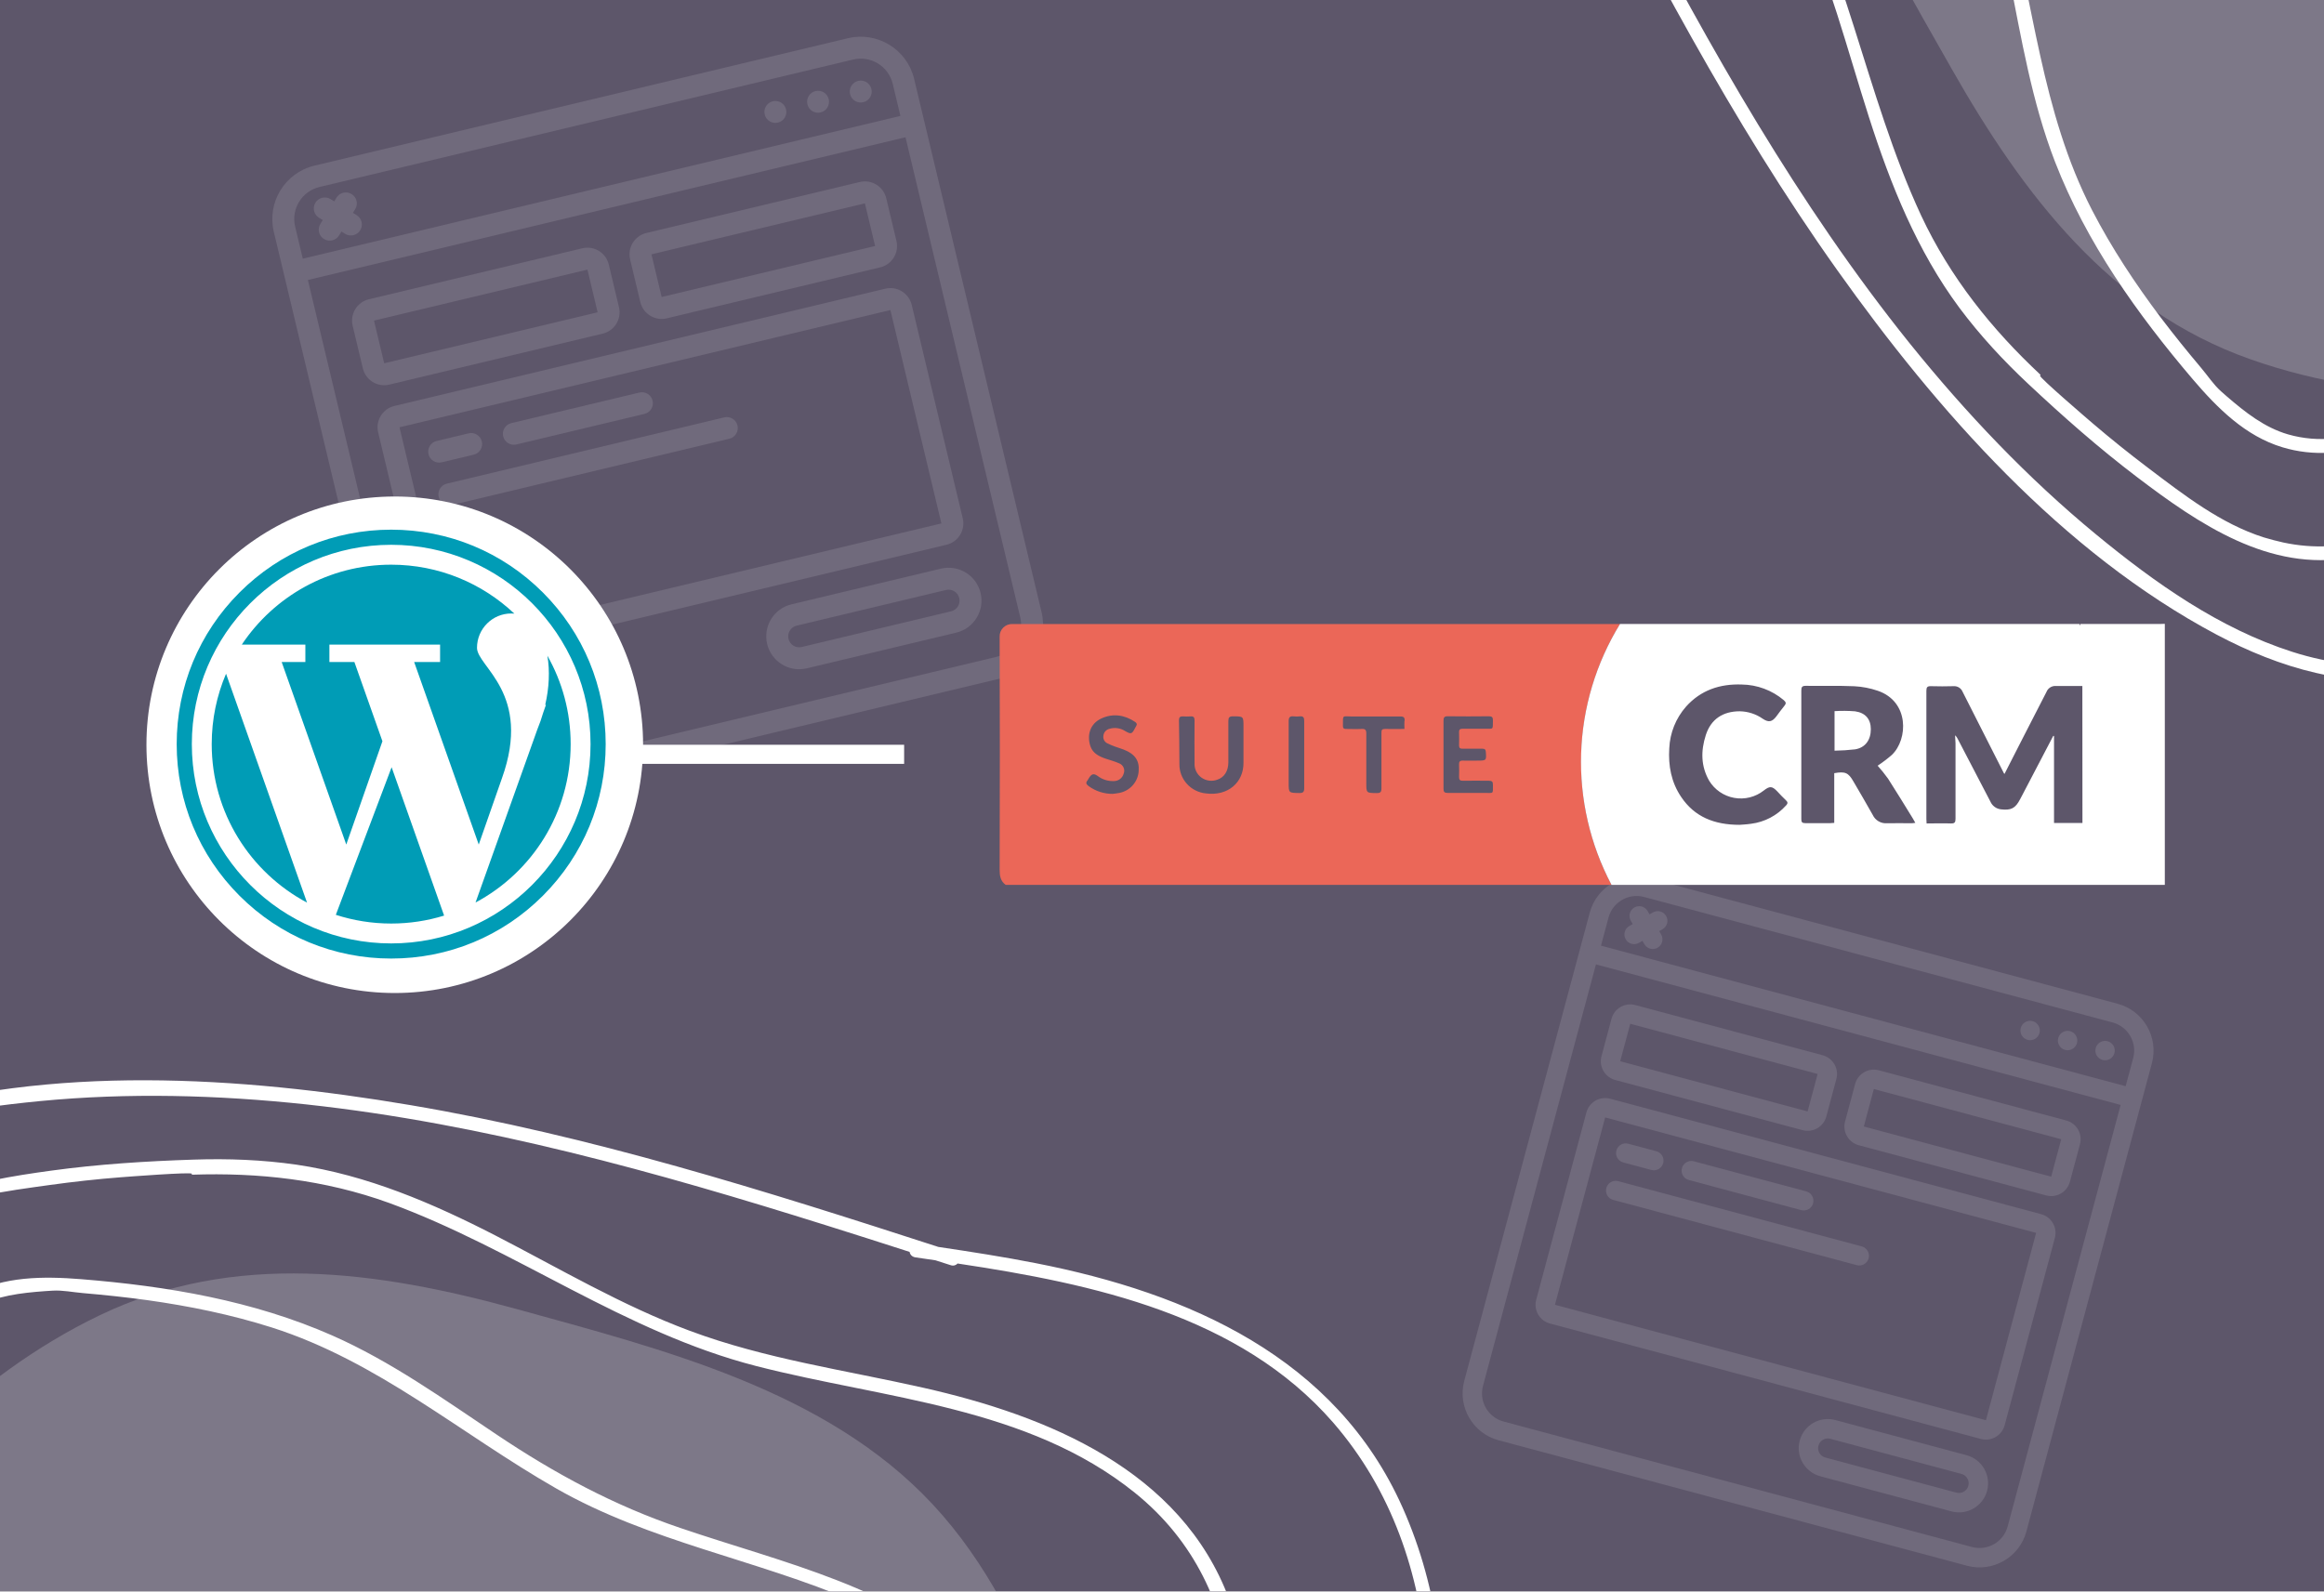
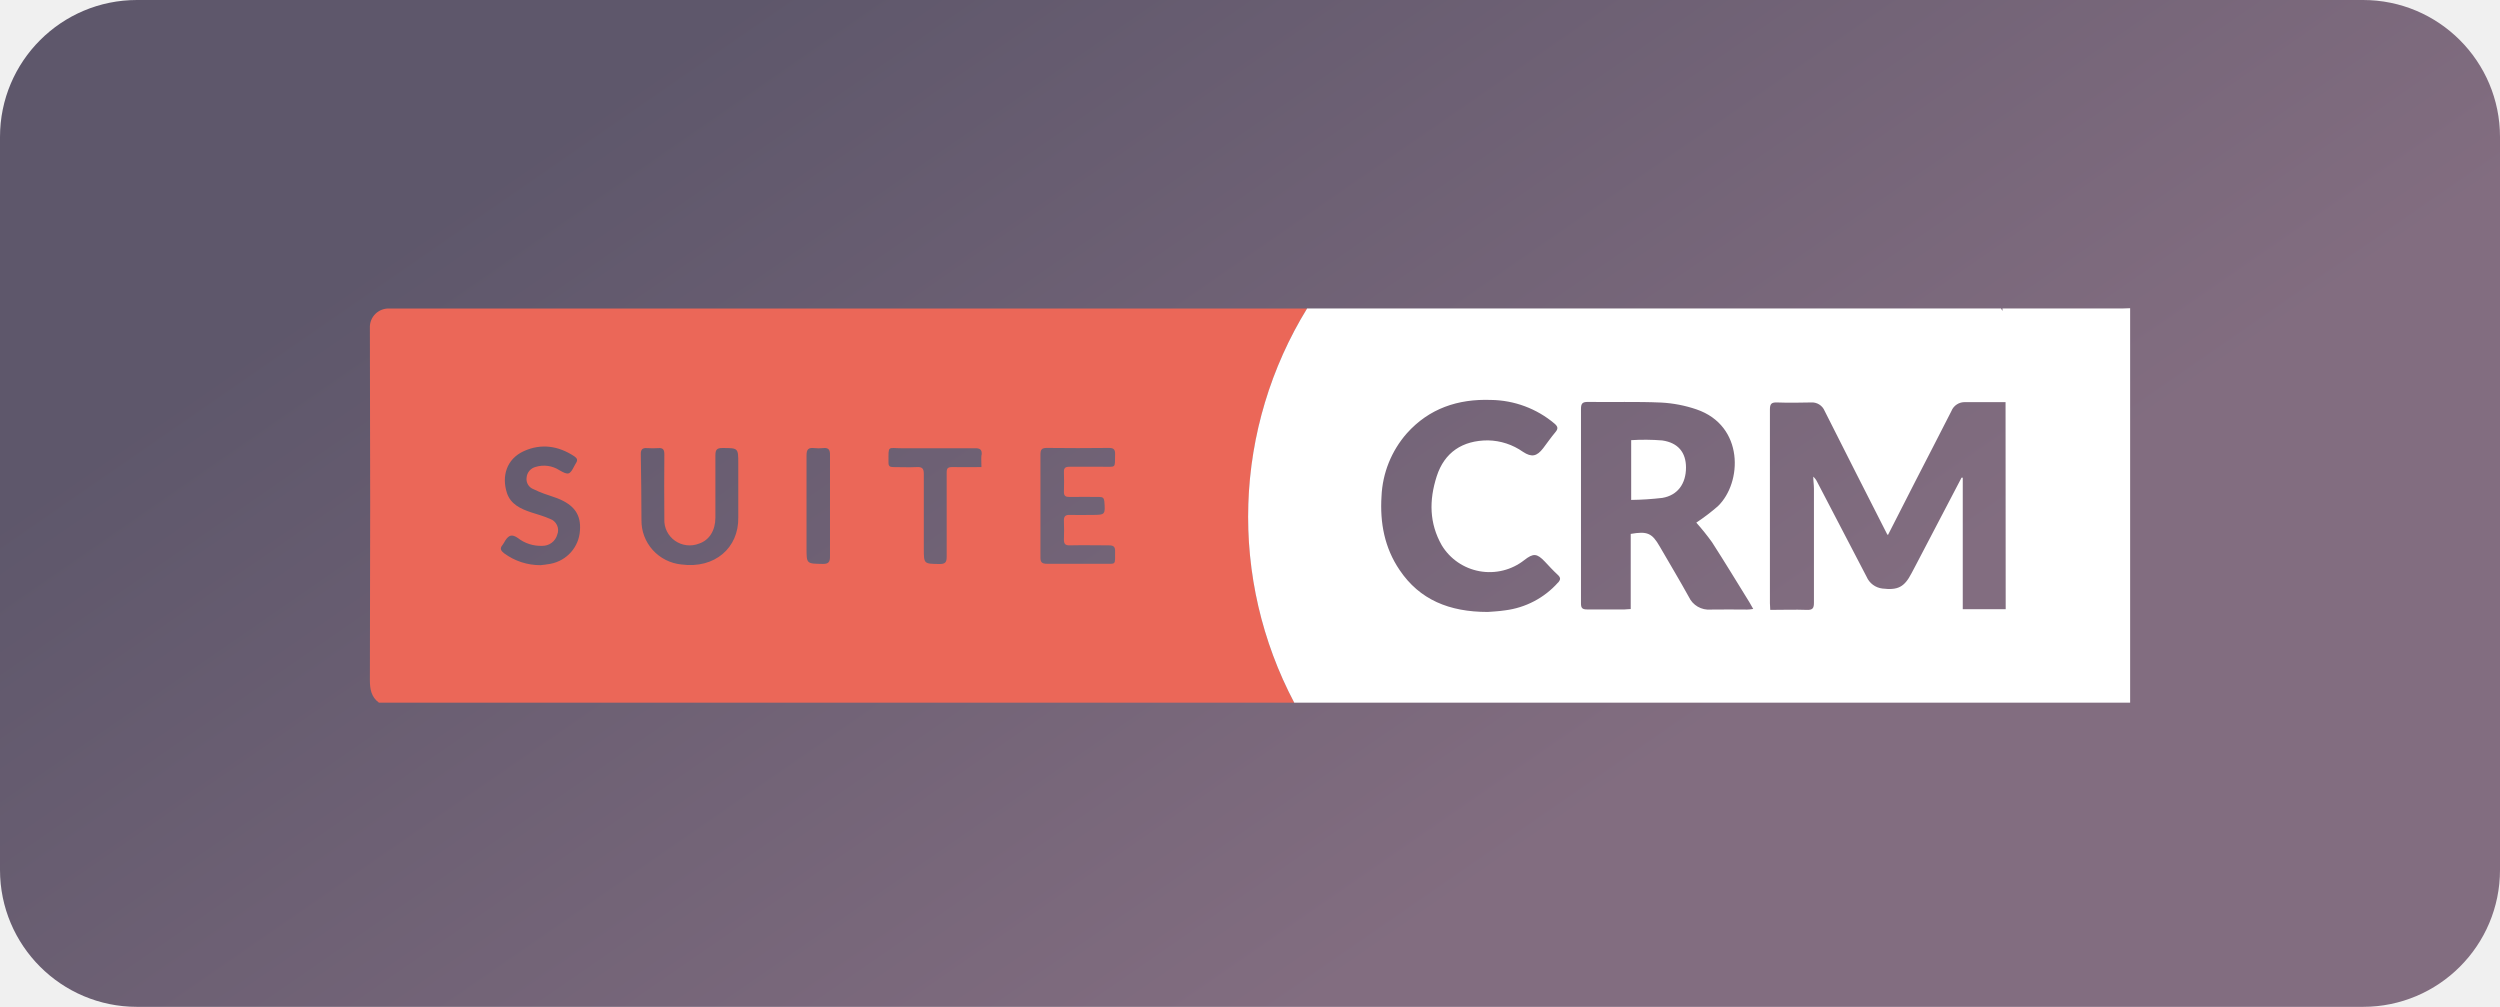
- <svg xmlns="http://www.w3.org/2000/svg" fill="none" height="250" viewBox="0 0 365 250" width="365">
-   <clipPath id="a">
-     <path d="m0 0h365v250h-365z" />
-   </clipPath>
-   <clipPath id="b">
-     <path d="m157 98h183v41h-183z" />
-   </clipPath>
-   <mask id="c" fill="#fff">
-     <path d="m407.671 85.167c7.575-11.36 13.357-24.111 19.477-36.312 6.59-13.101 12.939-26.312 18.658-39.82 11.044-26.116 19.75-53.585 22.129-81.959 1.039-12.389.736-25.148-3.106-37.071-4.159-12.897-12.793-23.385-23.725-31.232-12.07-8.653-26.028-13.886-39.995-18.515-7.451-2.466-14.918-4.81-22.304-7.532-6.784-2.485-13.425-5.452-20.145-8.118-12.51-4.953-25.303-8.307-38.795-6.074-13.126 2.133-25.365 8.153-37.177 14.043-24.462 12.146-49.43 28.248-59.665 54.876-9.27 24.102-.066 47.595 13.565 67.877 2.895 4.313 5.943 8.478 9.037 12.658 13.015 25.491 26.272 51.017 42.893 74.403 15.705 22.101 35.342 44.416 59.615 57.306 9.766 5.181 21.149 8.724 32.295 6.453 11.891-2.44 20.724-11.178 27.243-20.982zm-13.35 11.917c-9.955 7.963-22.415 9.138-34.307 5.315-11.487-3.681-21.553-10.819-30.795-18.427-10.794-8.889-20.447-19.076-29.24-29.975-17.586-21.874-31.403-46.455-44.339-71.234-2.127-4.044-4.179-8.086-6.275-12.144.248-.344.286-.812-.04-1.256-.622-.827-1.258-1.685-1.895-2.542-.396-.748-.762-1.51-1.143-2.227-.205-.427-.595-.615-.959-.591-12.833-17.364-25.581-37.057-24.044-59.362 2.014-28.274 24.668-49.043 47.743-62.361 11.43-6.608 23.504-12.737 35.885-17.362 13.112-4.902 26.366-6.457 40.016-2.727 12.956 3.539 25.005 9.8 37.629 14.211 13.648 4.744 27.659 8.602 40.786 14.684 12.481 5.755 24.469 13.846 32.36 25.29 7.625 11.047 10.337 24.526 10.495 37.766.36 26.573-6.865 53.295-16.07 78.003-9.395 25.25-21.57 49.32-33.864 73.221-5.788 11.329-11.804 23.592-21.943 31.718zm30.962-88.897c7.598-24.613 13.993-49.624 19.105-74.882 2.061-10.179 3.845-20.937.805-31.108-2.766-9.289-9.163-16.836-16.771-22.602-16.515-12.522-38.324-18.866-58.553-21.917-21.18-3.232-43.064-2.376-63.898 2.703-21.274 5.178-43.824 15.131-53.512 36.17-8.999 19.659-.221 40.543 10.5 57.494 6.709 10.623 14.335 20.732 19.577 32.209 4.732 10.334 7.545 21.363 10.998 32.161 3.395 10.6 7.55 20.985 14.226 29.974 3.243 4.334 6.9 8.281 10.849 11.976 5.454 5.111 11.048 10.043 17.011 14.572 9.684 7.358 20.803 14.966 33.57 12.632.834-.138 1.67-.351 2.49-.519 6.079-1.49 11.891-4.24 16.947-7.941 1.562-1.125 3.036-2.356 4.465-3.68 18.295-17.102 25.041-44.12 32.191-67.242zm-66.633 77.048c-1.011-.228-2.035-.487-3.09-.806-6.774-2.152-12.541-6.663-18.131-10.884-3.004-2.273-5.932-4.62-8.797-7.072-.701-.601-8.415-7.217-8.23-7.456.016-.045.047-.06.093-.119-7.615-7.113-14.184-15.253-18.773-25.055-8.913-19.207-11.752-40.464-22.645-58.871-10.569-17.887-25.652-34.622-27.973-56.128-2.595-24.113 15.939-41.968 36.679-50.452 37.852-15.53 83.388-13.477 120.717 2.453 9.347 3.994 18.537 9.226 25.571 16.692 7.525 8.02 10.977 17.955 10.522 28.901-.452 10.795-3.325 21.551-5.649 32.043-2.681 11.939-5.618 23.813-8.886 35.621-3.126 11.402-6.523 22.709-10.176 33.951-3.716 11.423-7.421 23.027-12.716 33.82-4.793 9.726-11.469 18.892-20.189 25.438-4.276 3.214-9.056 5.769-14.196 7.259-4.912 1.418-9.411 1.663-14.131.664zm24.489-24.688c2.14-3.052 3.861-6.428 5.383-9.671 7.079-15.211 9.373-32.104 11.418-48.576 1.051-8.607 2.012-17.245 3.502-25.799 1.608-9.324 4.148-18.269 7.127-27.238 4.988-15.033 10.13-33.029.701-47.524-9.769-15.045-30.92-20.017-47.51-22.6-16.725-2.631-35.712-3.014-51.88 2.715-7.414 2.619-14.329 7.061-18.723 13.707-4.223 6.376-5.758 14.052-5.551 21.605.492 17.77 10.276 32.77 17.874 48.218 4.875 9.852 7.915 20.023 10.036 30.784 1.954 9.866 3.604 19.877 7.246 29.271 4.92 12.682 12.861 23.84 21.634 34.149 3.86 4.526 8.266 8.939 14.094 10.682 4.743 1.438 9.955 1.114 14.514-.885 4.222-1.838 7.47-5.083 10.135-8.838zm-33.4 1.729c-.313-.262-.596-.539-.91-.801-1.178-1.048-2.063-2.424-3.102-3.651-2.182-2.592-4.302-5.213-6.346-7.909-4.027-5.345-7.718-10.927-10.797-16.877-8.035-15.577-9.156-32.782-13.691-49.437-4.451-16.321-14.316-30.081-20.535-45.629-5.885-14.695-7.905-34.244 4.764-46.173 12.285-11.556 32.143-12.566 48.086-12.036 16.926.547 36.004 3.7 50.719 12.546 7.852 4.711 13.714 11.69 15.605 20.798 1.737 8.395.428 17.012-1.857 25.16-2.383 8.646-5.746 16.973-7.904 25.697-1.817 7.323-3.046 14.777-4.063 22.28-2.428 17.632-3.53 35.678-8.945 52.716-1.278 4.064-2.797 8.018-4.586 11.878-2.904 6.232-6.246 12.411-12.523 15.834-4.338 2.381-9.553 2.932-14.298 1.569-3.705-1.074-6.737-3.483-9.617-5.965z" fill="#fff" />
-   </mask>
-   <mask id="d" fill="#fff">
-     <path d="m-50.077 227.611c2.677 13.389 7.605 26.494 11.904 39.449 4.604 13.923 9.456 27.754 14.964 41.35 10.657 26.276 23.926 51.856 42.306 73.602 8.026 9.494 17.261 18.302 28.41 24.017 12.06 6.178 25.581 7.489 38.861 5.308 14.652-2.416 28.223-8.585 41.372-15.189 7.012-3.525 13.951-7.147 21.098-10.445 6.554-3.04 13.347-5.638 19.984-8.505 12.348-5.343 23.766-12.018 31.727-23.137 7.774-10.79 12.171-23.7 16.358-36.218 8.71-25.886 14.979-54.926 3.387-80.993-10.488-23.597-33.608-33.701-57.588-38.404-5.097-1.003-10.197-1.792-15.341-2.56-27.228-8.823-54.651-17.498-82.941-22.281-26.733-4.523-56.397-6.417-82.675 1.632-10.569 3.243-21.123 8.786-27.4 18.273-6.683 10.134-6.75 22.558-4.427 34.101zm1.013-17.867c1.408-12.67 9.388-22.312 20.501-28.017 10.725-5.52 22.89-7.591 34.804-8.746 13.918-1.347 27.947-.97 41.872.519 27.902 3.033 55.054 10.644 81.723 19.019 4.363 1.355 8.672 2.762 13.024 4.15.068.418.373.776.917.86 1.024.145 2.081.301 3.137.458.809.248 1.607.529 2.384.766.446.157.855.014 1.095-.26 21.352 3.204 44.292 8.114 58.978 24.973 18.568 21.417 17.235 52.122 10.336 77.856-3.41 12.755-7.614 25.626-13.098 37.651-5.806 12.738-14.077 23.21-26.367 30.223-11.664 6.66-24.611 10.752-36.657 16.561-13.005 6.295-25.64 13.475-39.223 18.455-12.894 4.757-27.092 7.512-40.765 5-13.203-2.419-24.651-10.033-34.126-19.284-19.044-18.535-32.83-42.539-43.793-66.519-11.211-24.497-19.622-50.127-27.83-75.721-3.918-12.103-8.335-25.028-6.912-37.944zm40.966 84.753c12.031 22.777 25.195 44.984 39.44 66.459 5.74 8.655 12.086 17.523 21.427 22.566 8.524 4.612 18.384 5.425 27.841 4.123 20.532-2.824 40.439-13.759 56.901-25.907 17.262-12.69 32.131-28.77 43.271-47.093 11.382-18.704 20.289-41.687 12.263-63.415-7.537-20.264-28.512-28.824-48.079-33.23-12.256-2.767-24.796-4.523-36.619-8.932-10.653-3.961-20.441-9.771-30.517-14.965-9.896-5.094-20.178-9.499-31.255-11.135-5.357-.772-10.735-.977-16.14-.797-7.471.243-14.913.71-22.333 1.724-12.051 1.645-25.293 4.127-32.669 14.806-.493.688-.933 1.43-1.394 2.128-3.244 5.352-5.41 11.407-6.368 17.599-.31 1.9-.48 3.812-.556 5.759-.843 25.03 13.491 48.904 24.785 70.31zm-7.365-101.599c.876-.553 1.783-1.094 2.755-1.614 6.312-3.268 13.58-4.156 20.517-5.125 3.731-.517 7.461-.927 11.22-1.219.921-.071 11.054-.848 11.091-.548.021.043.009.075.019.15 10.414-.355 20.815.756 30.991 4.442 19.883 7.279 36.922 20.302 57.64 25.616 20.121 5.174 42.62 6.343 59.468 19.908 18.885 15.215 18.405 40.946 9.739 61.611-15.784 37.747-49.434 68.494-87.094 83.625-9.434 3.785-19.632 6.584-29.886 6.278-10.991-.349-20.457-4.934-27.876-12.995-7.314-7.953-12.887-17.59-18.663-26.652-6.546-10.338-12.866-20.811-18.904-31.472-5.852-10.273-11.446-20.67-16.812-31.203-5.449-10.705-11.036-21.53-14.922-32.905-3.488-10.267-5.249-21.469-3.712-32.264.751-5.296 2.324-10.482 4.905-15.171 2.47-4.476 5.479-7.83 9.523-10.462zm.14 34.774c.645 3.671 1.816 7.275 3.033 10.645 5.75 15.761 16.073 29.328 26.275 42.422 5.342 6.829 10.771 13.617 15.767 20.719 5.456 7.73 9.985 15.851 14.22 24.3 7.104 14.157 16.192 30.518 33.109 34.1 17.546 3.731 36.017-7.709 49.575-17.613 13.686-9.967 27.383-23.122 34.765-38.606 3.391-7.094 5.139-15.124 3.546-22.931-1.523-7.495-5.865-14.008-11.352-19.202-12.912-12.218-30.437-15.905-46.734-21.457-10.414-3.519-19.755-8.562-28.864-14.671-8.358-5.594-16.604-11.507-25.822-15.573-12.446-5.49-25.951-7.764-39.444-8.85-5.929-.471-12.166-.476-17.519 2.413-4.371 2.337-7.827 6.251-9.637 10.888-1.686 4.285-1.688 8.877-.918 13.416zm22.395-24.84c.407-.036.803-.04 1.21-.076 1.574-.093 3.173.254 4.775.387 3.376.291 6.729.645 10.08 1.106 6.628.932 13.184 2.269 19.569 4.299 16.696 5.333 29.654 16.706 44.638 25.276 14.688 8.394 31.394 11.148 46.785 17.744 14.552 6.23 29.804 18.625 29.28 36.018-.515 16.858-13.843 31.614-25.491 42.513-12.355 11.582-28.074 22.842-44.735 26.992-8.883 2.221-17.963 1.431-25.741-3.672-7.164-4.707-12.332-11.726-16.478-19.103-4.428-7.799-7.938-16.065-12.582-23.76-3.894-6.463-8.295-12.603-12.881-18.628-10.751-14.184-22.732-27.724-30.952-43.601-1.97-3.777-3.692-7.648-5.156-11.642-2.353-6.459-4.36-13.192-2.342-20.051 1.384-4.751 4.682-8.828 9.001-11.22 3.379-1.86 7.227-2.301 11.018-2.582z" fill="#fff" />
-   </mask>
-   <g clip-path="url(#a)">
-     <path d="m0 0h365v250h-365z" fill="#5d566a" />
-     <path d="m133.184 6.002-83.804 20.022c-4.625 1.111-7.478 5.755-6.378 10.383l20.022 83.804c1.111 4.625 5.755 7.478 10.383 6.378l83.804-20.022c4.625-1.111 7.478-5.756 6.378-10.383l-20.022-83.803c-1.111-4.625-5.756-7.478-10.383-6.378zm-83.003 23.374 83.804-20.022c2.777-.663 5.566 1.05 6.23 3.827l1.201 5.028-93.86 22.425-1.201-5.028c-.663-2.777 1.05-5.566 3.827-6.23zm106.229 73.837-83.804 20.023c-2.777.663-5.566-1.05-6.23-3.827l-18.02-75.423 93.86-22.425 18.02 75.423c.663 2.777-1.05 5.566-3.827 6.229z" fill="#fff" fill-opacity=".12" />
-     <path d="m122.178 19.262c.926-.221 1.497-1.151 1.276-2.076s-1.151-1.497-2.077-1.276c-.925.221-1.496 1.151-1.275 2.076.221.926 1.151 1.497 2.076 1.276z" fill="#fff" fill-opacity=".12" />
-     <path d="m128.882 17.661c.926-.221 1.497-1.151 1.276-2.076-.221-.926-1.151-1.497-2.077-1.276-.925.221-1.496 1.151-1.275 2.076s1.151 1.497 2.076 1.276z" fill="#fff" fill-opacity=".12" />
-     <path d="m135.586 16.059c.926-.221 1.497-1.151 1.276-2.076-.221-.926-1.151-1.497-2.076-1.276-.926.221-1.497 1.151-1.276 2.076s1.151 1.497 2.076 1.276z" fill="#fff" fill-opacity=".12" />
-     <path d="m61.142 60.421 33.522-8.009c1.851-.442 2.994-2.302 2.551-4.153l-1.602-6.704c-.442-1.851-2.302-2.994-4.153-2.551l-33.522 8.009c-1.851.442-2.994 2.302-2.551 4.153l1.602 6.704c.443 1.851 2.302 2.994 4.153 2.551zm-2.403-10.056 33.522-8.009 1.602 6.704-33.522 8.009z" fill="#fff" fill-opacity=".12" />
-     <path d="m135.038 28.592-33.522 8.009c-1.851.442-2.993 2.302-2.551 4.153l1.602 6.704c.442 1.851 2.301 2.994 4.153 2.551l33.521-8.009c1.852-.442 2.994-2.302 2.552-4.153l-1.602-6.704c-.443-1.851-2.302-2.994-4.153-2.551zm-31.119 18.065-1.602-6.704 33.522-8.009 1.601 6.704z" fill="#fff" fill-opacity=".12" />
-     <path d="m139.042 45.353-77.099 18.421c-1.851.442-2.994 2.302-2.551 4.153l8.009 33.521c.442 1.851 2.302 2.994 4.153 2.551l77.1-18.42c1.851-.442 2.993-2.302 2.551-4.153l-8.009-33.522c-.442-1.851-2.302-2.994-4.153-2.551zm-68.289 55.294-8.009-33.521 77.099-18.421 8.009 33.522z" fill="#fff" fill-opacity=".12" />
-     <path d="m147.778 89.331-23.465 5.606c-2.777.663-4.49 3.453-3.827 6.23s3.453 4.49 6.23 3.827l23.465-5.606c2.777-.663 4.49-3.453 3.827-6.23-.664-2.777-3.453-4.49-6.23-3.827zm1.602 6.704-23.465 5.606c-.926.221-1.856-.35-2.077-1.276-.221-.925.35-1.855 1.276-2.076l23.465-5.606c.926-.221 1.855.35 2.076 1.276s-.35 1.855-1.275 2.076z" fill="#fff" fill-opacity=".12" />
-     <path d="m69.374 72.629 5.028-1.201c.926-.221 1.497-1.151 1.276-2.076-.221-.926-1.151-1.497-2.076-1.276l-5.028 1.201c-.926.221-1.497 1.151-1.276 2.076.221.925 1.151 1.497 2.076 1.276z" fill="#fff" fill-opacity=".12" />
-     <path d="m81.106 69.825 20.113-4.805c.926-.221 1.497-1.151 1.276-2.076-.221-.926-1.151-1.497-2.077-1.276l-20.113 4.805c-.926.221-1.497 1.151-1.276 2.076.221.925 1.151 1.497 2.076 1.276z" fill="#fff" fill-opacity=".12" />
-     <path d="m113.752 65.569-43.578 10.412c-.926.221-1.497 1.151-1.276 2.076.221.926 1.151 1.497 2.076 1.276l43.578-10.412c.926-.221 1.497-1.151 1.276-2.076s-1.151-1.497-2.077-1.276z" fill="#fff" fill-opacity=".12" />
-     <path d="m50.881 37.549c.811.498 1.872.244 2.37-.566l.374-.608.608.374c.809.478 1.853.219 2.345-.582.492-.801.251-1.849-.541-2.354l-.608-.374.374-.608c.478-.809.219-1.853-.582-2.345-.801-.492-1.849-.251-2.354.541l-.374.608-.608-.374c-.809-.478-1.853-.219-2.345.582-.492.801-.251 1.849.541 2.354l.608.374-.374.608c-.498.811-.245 1.872.566 2.37z" fill="#fff" fill-opacity=".12" />
-     <circle cx="62" cy="117" fill="#fff" r="39" />
-     <path d="m100 120h3v42h-3z" fill="#fff" transform="matrix(0 -1 1 0 -20 220)" />
-     <path d="m47.961 104.003h-3.721l10.144 28.673 5.679-16.228-4.403-12.445h-3.926v-2.733h17.384v2.733h-4.071l10.143 28.673 3.646-10.42c4.783-13.349-3.92-17.508-3.92-20.487 0-2.98 2.415-5.395 5.394-5.395.161 0 .318.009.471.023-5.048-4.765-11.855-7.688-19.345-7.688-9.787 0-18.407 4.989-23.461 12.56h9.984v2.733z" fill="#009cb6" />
-     <path d="m33.251 116.897c0 10.792 6.066 20.165 14.972 24.902l-12.72-35.958c-1.449 3.395-2.252 7.132-2.252 11.056z" fill="#009cb6" />
-     <path d="m85.97 103.007c.403 2.374.281 5.042-.338 7.721h.112l-.426 1.218c-.253.879-.571 1.779-.932 2.663l-9.699 27.171c8.888-4.742 14.938-14.105 14.938-24.883 0-5.051-1.329-9.79-3.656-13.89z" fill="#009cb6" />
-     <path d="m52.745 143.716c2.738.887 5.659 1.368 8.693 1.368 2.894 0 5.686-.437 8.313-1.247l-8.245-23.307z" fill="#009cb6" />
-     <path d="m85.26 93.076c-6.363-6.363-14.823-9.867-23.821-9.867s-17.458 3.504-23.821 9.867c-6.363 6.363-9.867 14.822-9.867 23.821 0 8.998 3.504 17.458 9.867 23.821 6.363 6.363 14.823 9.867 23.821 9.867 8.998 0 17.458-3.504 23.821-9.867 6.363-6.363 9.867-14.823 9.867-23.821-0-8.999-3.504-17.458-9.867-23.821zm-23.821 55.132c-17.265 0-31.311-14.046-31.311-31.311 0-17.265 14.046-31.312 31.311-31.312s31.311 14.046 31.311 31.312c0 17.265-14.046 31.311-31.311 31.311z" fill="#009cb6" />
-     <g fill="#fff">
-       <path d="m407.671 85.167c7.575-11.36 13.357-24.111 19.477-36.312 6.59-13.101 12.939-26.312 18.658-39.82 11.044-26.116 19.75-53.585 22.129-81.959 1.039-12.389.736-25.148-3.106-37.071-4.159-12.897-12.793-23.385-23.725-31.232-12.07-8.653-26.028-13.886-39.995-18.515-7.451-2.466-14.918-4.81-22.304-7.532-6.784-2.485-13.425-5.452-20.145-8.118-12.51-4.953-25.303-8.307-38.795-6.074-13.126 2.133-25.365 8.153-37.177 14.043-24.462 12.146-49.43 28.248-59.665 54.876-9.27 24.102-.066 47.595 13.565 67.877 2.895 4.313 5.943 8.478 9.037 12.658 13.015 25.491 26.272 51.017 42.893 74.403 15.705 22.101 35.342 44.416 59.615 57.306 9.766 5.181 21.149 8.724 32.295 6.453 11.891-2.44 20.724-11.178 27.243-20.982zm-13.35 11.917c-9.955 7.963-22.415 9.138-34.307 5.315-11.487-3.681-21.553-10.819-30.795-18.427-10.794-8.889-20.447-19.076-29.24-29.975-17.586-21.874-31.403-46.455-44.339-71.234-2.127-4.044-4.179-8.086-6.275-12.144.248-.344.286-.812-.04-1.256-.622-.827-1.258-1.685-1.895-2.542-.396-.748-.762-1.51-1.143-2.227-.205-.427-.595-.615-.959-.591-12.833-17.364-25.581-37.057-24.044-59.362 2.014-28.274 24.668-49.043 47.743-62.361 11.43-6.608 23.504-12.737 35.885-17.362 13.112-4.902 26.366-6.457 40.016-2.727 12.956 3.539 25.005 9.8 37.629 14.211 13.648 4.744 27.659 8.602 40.786 14.684 12.481 5.755 24.469 13.846 32.36 25.29 7.625 11.047 10.337 24.526 10.495 37.766.36 26.573-6.865 53.295-16.07 78.003-9.395 25.25-21.57 49.32-33.864 73.221-5.788 11.329-11.804 23.592-21.943 31.718zm30.962-88.897c7.598-24.613 13.993-49.624 19.105-74.882 2.061-10.179 3.845-20.937.805-31.108-2.766-9.289-9.163-16.836-16.771-22.602-16.515-12.522-38.324-18.866-58.553-21.917-21.18-3.232-43.064-2.376-63.898 2.703-21.274 5.178-43.824 15.131-53.512 36.17-8.999 19.659-.221 40.543 10.5 57.494 6.709 10.623 14.335 20.732 19.577 32.209 4.732 10.334 7.545 21.363 10.998 32.161 3.395 10.6 7.55 20.985 14.226 29.974 3.243 4.334 6.9 8.281 10.849 11.976 5.454 5.111 11.048 10.043 17.011 14.572 9.684 7.358 20.803 14.966 33.57 12.632.834-.138 1.67-.351 2.49-.519 6.079-1.49 11.891-4.24 16.947-7.941 1.562-1.125 3.036-2.356 4.465-3.68 18.295-17.102 25.041-44.12 32.191-67.242zm-66.633 77.048c-1.011-.228-2.035-.487-3.09-.806-6.774-2.152-12.541-6.663-18.131-10.884-3.004-2.273-5.932-4.62-8.797-7.072-.701-.601-8.415-7.217-8.23-7.456.016-.045.047-.06.093-.119-7.615-7.113-14.184-15.253-18.773-25.055-8.913-19.207-11.752-40.464-22.645-58.871-10.569-17.887-25.652-34.622-27.973-56.128-2.595-24.113 15.939-41.968 36.679-50.452 37.852-15.53 83.388-13.477 120.717 2.453 9.347 3.994 18.537 9.226 25.571 16.692 7.525 8.02 10.977 17.955 10.522 28.901-.452 10.795-3.325 21.551-5.649 32.043-2.681 11.939-5.618 23.813-8.886 35.621-3.126 11.402-6.523 22.709-10.176 33.951-3.716 11.423-7.421 23.027-12.716 33.82-4.793 9.726-11.469 18.892-20.189 25.438-4.276 3.214-9.056 5.769-14.196 7.259-4.912 1.418-9.411 1.663-14.131.664zm24.489-24.688c2.14-3.052 3.861-6.428 5.383-9.671 7.079-15.211 9.373-32.104 11.418-48.576 1.051-8.607 2.012-17.245 3.502-25.799 1.608-9.324 4.148-18.269 7.127-27.238 4.988-15.033 10.13-33.029.701-47.524-9.769-15.045-30.92-20.017-47.51-22.6-16.725-2.631-35.712-3.014-51.88 2.715-7.414 2.619-14.329 7.061-18.723 13.707-4.223 6.376-5.758 14.052-5.551 21.605.492 17.77 10.276 32.77 17.874 48.218 4.875 9.852 7.915 20.023 10.036 30.784 1.954 9.866 3.604 19.877 7.246 29.271 4.92 12.682 12.861 23.84 21.634 34.149 3.86 4.526 8.266 8.939 14.094 10.682 4.743 1.438 9.955 1.114 14.514-.885 4.222-1.838 7.47-5.083 10.135-8.838zm-33.4 1.729c-.313-.262-.596-.539-.91-.801-1.178-1.048-2.063-2.424-3.102-3.651-2.182-2.592-4.302-5.213-6.346-7.909-4.027-5.345-7.718-10.927-10.797-16.877-8.035-15.577-9.156-32.782-13.691-49.437-4.451-16.321-14.316-30.081-20.535-45.629-5.885-14.695-7.905-34.244 4.764-46.173 12.285-11.556 32.143-12.566 48.086-12.036 16.926.547 36.004 3.7 50.719 12.546 7.852 4.711 13.714 11.69 15.605 20.798 1.737 8.395.428 17.012-1.857 25.16-2.383 8.646-5.746 16.973-7.904 25.697-1.817 7.323-3.046 14.777-4.063 22.28-2.428 17.632-3.53 35.678-8.945 52.716-1.278 4.064-2.797 8.018-4.586 11.878-2.904 6.232-6.246 12.411-12.523 15.834-4.338 2.381-9.553 2.932-14.298 1.569-3.705-1.074-6.737-3.483-9.617-5.965z" mask="url(#c)" stroke="#fff" stroke-width="2" />
-       <path d="m-50.077 227.611c2.677 13.389 7.605 26.494 11.904 39.449 4.604 13.923 9.456 27.754 14.964 41.35 10.657 26.276 23.926 51.856 42.306 73.602 8.026 9.494 17.261 18.302 28.41 24.017 12.06 6.178 25.581 7.489 38.861 5.308 14.652-2.416 28.223-8.585 41.372-15.189 7.012-3.525 13.951-7.147 21.098-10.445 6.554-3.04 13.347-5.638 19.984-8.505 12.348-5.343 23.766-12.018 31.727-23.137 7.774-10.79 12.171-23.7 16.358-36.218 8.71-25.886 14.979-54.926 3.387-80.993-10.488-23.597-33.608-33.701-57.588-38.404-5.097-1.003-10.197-1.792-15.341-2.56-27.228-8.823-54.651-17.498-82.941-22.281-26.733-4.523-56.397-6.417-82.675 1.632-10.569 3.243-21.123 8.786-27.4 18.273-6.683 10.134-6.75 22.558-4.427 34.101zm1.013-17.867c1.408-12.67 9.388-22.312 20.501-28.017 10.725-5.52 22.89-7.591 34.804-8.746 13.918-1.347 27.947-.97 41.872.519 27.902 3.033 55.054 10.644 81.723 19.019 4.363 1.355 8.672 2.762 13.024 4.15.068.418.373.776.917.86 1.024.145 2.081.301 3.137.458.809.248 1.607.529 2.384.766.446.157.855.014 1.095-.26 21.352 3.204 44.292 8.114 58.978 24.973 18.568 21.417 17.235 52.122 10.336 77.856-3.41 12.755-7.614 25.626-13.098 37.651-5.806 12.738-14.077 23.21-26.367 30.223-11.664 6.66-24.611 10.752-36.657 16.561-13.005 6.295-25.64 13.475-39.223 18.455-12.894 4.757-27.092 7.512-40.765 5-13.203-2.419-24.651-10.033-34.126-19.284-19.044-18.535-32.83-42.539-43.793-66.519-11.211-24.497-19.622-50.127-27.83-75.721-3.918-12.103-8.335-25.028-6.912-37.944zm40.966 84.753c12.031 22.777 25.195 44.984 39.44 66.459 5.74 8.655 12.086 17.523 21.427 22.566 8.524 4.612 18.384 5.425 27.841 4.123 20.532-2.824 40.439-13.759 56.901-25.907 17.262-12.69 32.131-28.77 43.271-47.093 11.382-18.704 20.289-41.687 12.263-63.415-7.537-20.264-28.512-28.824-48.079-33.23-12.256-2.767-24.796-4.523-36.619-8.932-10.653-3.961-20.441-9.771-30.517-14.965-9.896-5.094-20.178-9.499-31.255-11.135-5.357-.772-10.735-.977-16.14-.797-7.471.243-14.913.71-22.333 1.724-12.051 1.645-25.293 4.127-32.669 14.806-.493.688-.933 1.43-1.394 2.128-3.244 5.352-5.41 11.407-6.368 17.599-.31 1.9-.48 3.812-.556 5.759-.843 25.03 13.491 48.904 24.785 70.31zm-7.365-101.599c.876-.553 1.783-1.094 2.755-1.614 6.312-3.268 13.58-4.156 20.517-5.125 3.731-.517 7.461-.927 11.22-1.219.921-.071 11.054-.848 11.091-.548.021.043.009.075.019.15 10.414-.355 20.815.756 30.991 4.442 19.883 7.279 36.922 20.302 57.64 25.616 20.121 5.174 42.62 6.343 59.468 19.908 18.885 15.215 18.405 40.946 9.739 61.611-15.784 37.747-49.434 68.494-87.094 83.625-9.434 3.785-19.632 6.584-29.886 6.278-10.991-.349-20.457-4.934-27.876-12.995-7.314-7.953-12.887-17.59-18.663-26.652-6.546-10.338-12.866-20.811-18.904-31.472-5.852-10.273-11.446-20.67-16.812-31.203-5.449-10.705-11.036-21.53-14.922-32.905-3.488-10.267-5.249-21.469-3.712-32.264.751-5.296 2.324-10.482 4.905-15.171 2.47-4.476 5.479-7.83 9.523-10.462zm.14 34.774c.645 3.671 1.816 7.275 3.033 10.645 5.75 15.761 16.073 29.328 26.275 42.422 5.342 6.829 10.771 13.617 15.767 20.719 5.456 7.73 9.985 15.851 14.22 24.3 7.104 14.157 16.192 30.518 33.109 34.1 17.546 3.731 36.017-7.709 49.575-17.613 13.686-9.967 27.383-23.122 34.765-38.606 3.391-7.094 5.139-15.124 3.546-22.931-1.523-7.495-5.865-14.008-11.352-19.202-12.912-12.218-30.437-15.905-46.734-21.457-10.414-3.519-19.755-8.562-28.864-14.671-8.358-5.594-16.604-11.507-25.822-15.573-12.446-5.49-25.951-7.764-39.444-8.85-5.929-.471-12.166-.476-17.519 2.413-4.371 2.337-7.827 6.251-9.637 10.888-1.686 4.285-1.688 8.877-.918 13.416zm22.395-24.84c.407-.036.803-.04 1.21-.076 1.574-.093 3.173.254 4.775.387 3.376.291 6.729.645 10.08 1.106 6.628.932 13.184 2.269 19.569 4.299 16.696 5.333 29.654 16.706 44.638 25.276 14.688 8.394 31.394 11.148 46.785 17.744 14.552 6.23 29.804 18.625 29.28 36.018-.515 16.858-13.843 31.614-25.491 42.513-12.355 11.582-28.074 22.842-44.735 26.992-8.883 2.221-17.963 1.431-25.741-3.672-7.164-4.707-12.332-11.726-16.478-19.103-4.428-7.799-7.938-16.065-12.582-23.76-3.894-6.463-8.295-12.603-12.881-18.628-10.751-14.184-22.732-27.724-30.952-43.601-1.97-3.777-3.692-7.648-5.156-11.642-2.353-6.459-4.36-13.192-2.342-20.051 1.384-4.751 4.682-8.828 9.001-11.22 3.379-1.86 7.227-2.301 11.018-2.582z" mask="url(#d)" stroke="#fff" stroke-width="2" />
-       <path d="m510.747-24.248c-9.699 44.074-47.577 73.577-90.245 82.704-21.634 4.644-45.901 5.444-67.016-2.002-22.072-7.766-35.763-25.94-46.939-45.596-11.655-20.576-25.385-43.354-24.507-67.893.439-12.49 4.59-24.499 9.659-35.828 6.067-13.61 14.888-30.784 26.104-41.232 16.405-15.212 39.515-20.336 61.268-18.574 25.146 2.001 50.611 11.168 73.042 22.457 20.676 10.408 39.994 25.34 51.21 46.036 9.859 18.294 11.894 39.751 7.424 59.927z" fill-opacity=".2" />
-       <path d="m-38.42 374.865c-24.307-38.024-18.385-85.669 5.332-122.294 12.014-18.581 28.607-36.307 48.803-45.972 21.099-10.116 43.631-6.946 65.432-.95 22.791 6.308 48.606 12.706 65.337 30.679 8.521 9.142 14.078 20.569 18.504 32.164 5.334 13.914 11.24 32.295 10.697 47.613-.843 22.357-13.561 42.321-30.189 56.458-19.196 16.365-43.684 27.889-67.528 35.769-21.979 7.26-46.198 10.362-68.763 3.658-19.907-5.965-36.519-19.698-47.624-37.125z" fill-opacity=".2" />
-       <path d="m332.587 157.685-73.573-19.714c-4.063-1.083-8.236 1.326-9.329 5.386l-19.714 73.574c-1.083 4.062 1.326 8.235 5.386 9.329l73.574 19.714c4.062 1.083 8.235-1.326 9.329-5.386l19.714-73.574c1.083-4.063-1.326-8.236-5.387-9.329zm-74.361-16.771 73.573 19.714c2.438.654 3.885 3.16 3.232 5.598l-1.183 4.414-82.403-22.08 1.183-4.414c.654-2.438 3.159-3.885 5.598-3.232zm51.493 102.116-73.573-19.713c-2.438-.654-3.885-3.16-3.232-5.598l17.743-66.216 82.402 22.08-17.742 66.216c-.654 2.438-3.16 3.885-5.598 3.231z" fill-opacity=".12" />
-       <path d="m318.45 163.36c.813.218 1.648-.265 1.866-1.077.218-.813-.264-1.648-1.077-1.866s-1.648.264-1.866 1.077c-.217.813.265 1.648 1.077 1.866z" fill-opacity=".12" />
-       <path d="m324.336 164.937c.813.218 1.648-.264 1.866-1.077.217-.813-.265-1.648-1.078-1.866-.812-.217-1.647.265-1.865 1.078-.218.812.264 1.647 1.077 1.865z" fill-opacity=".12" />
-       <path d="m330.222 166.514c.812.218 1.648-.264 1.865-1.077.218-.813-.264-1.648-1.077-1.866-.812-.217-1.648.265-1.865 1.077-.218.813.264 1.648 1.077 1.866z" fill-opacity=".12" />
-       <path d="m253.677 169.661 29.43 7.885c1.625.436 3.296-.529 3.731-2.154l1.577-5.886c.436-1.625-.529-3.296-2.154-3.731l-29.43-7.886c-1.625-.436-3.296.529-3.731 2.154l-1.577 5.886c-.436 1.626.529 3.296 2.154 3.732zm2.366-8.829 29.429 7.886-1.577 5.885-29.429-7.885z" fill-opacity=".12" />
-       <path d="m324.519 176.026-29.43-7.886c-1.625-.435-3.296.529-3.731 2.155l-1.577 5.886c-.436 1.625.529 3.296 2.154 3.731l29.43 7.886c1.625.435 3.296-.529 3.731-2.155l1.577-5.885c.436-1.626-.529-3.297-2.154-3.732zm-31.795.943 1.577-5.886 29.429 7.886-1.577 5.886z" fill-opacity=".12" />
-       <path d="m320.576 190.741-67.687-18.137c-1.626-.436-3.296.529-3.732 2.154l-7.886 29.429c-.435 1.626.529 3.296 2.155 3.732l67.687 18.137c1.626.435 3.296-.529 3.732-2.155l7.886-29.429c.435-1.625-.53-3.296-2.155-3.731zm-76.362 14.235 7.886-29.429 67.688 18.136-7.886 29.43z" fill-opacity=".12" />
-       <path d="m308.854 228.605-20.601-5.52c-2.438-.654-4.944.793-5.597 3.231s.794 4.944 3.232 5.598l20.6 5.519c2.438.654 4.944-.793 5.597-3.231.654-2.438-.793-4.944-3.231-5.597zm-1.577 5.886-20.601-5.52c-.813-.218-1.295-1.053-1.077-1.866s1.053-1.295 1.866-1.077l20.6 5.52c.813.218 1.295 1.053 1.077 1.865-.217.813-1.053 1.295-1.865 1.078z" fill-opacity=".12" />
-       <path d="m254.937 182.615 4.415 1.183c.812.218 1.648-.264 1.865-1.077.218-.813-.264-1.648-1.077-1.866l-4.414-1.182c-.813-.218-1.648.264-1.866 1.077-.218.812.265 1.648 1.077 1.865z" fill-opacity=".12" />
-       <path d="m265.238 185.375 17.657 4.732c.813.218 1.648-.265 1.866-1.077.218-.813-.265-1.648-1.077-1.866l-17.658-4.731c-.813-.218-1.648.264-1.866 1.077-.217.812.265 1.648 1.078 1.865z" fill-opacity=".12" />
-       <path d="m292.407 195.809-38.258-10.251c-.813-.218-1.648.265-1.866 1.077-.218.813.265 1.648 1.077 1.866l38.258 10.251c.813.218 1.648-.264 1.866-1.077s-.264-1.648-1.077-1.866z" fill-opacity=".12" />
-       <path d="m255.329 147.562c.421.728 1.352.978 2.081.557l.546-.315.316.546c.428.713 1.348.951 2.068.535.719-.415.973-1.331.57-2.058l-.315-.546.546-.316c.713-.428.951-1.348.535-2.068-.416-.719-1.331-.973-2.058-.57l-.547.315-.315-.546c-.428-.713-1.348-.951-2.068-.535-.719.416-.973 1.331-.57 2.058l.315.547-.546.315c-.729.421-.978 1.352-.558 2.081z" fill-opacity=".12" />
-     </g>
-     <g clip-path="url(#b)">
-       <path d="m248.328 119.687c-.014-7.637 2.098-15.129 6.105-21.654h-10.182c-28.401 0-56.799 0-85.194 0-.272-.016-.544.025-.799.12s-.487.242-.681.431c-.194.189-.346.417-.445.668s-.144.52-.132.79c.041 12.202.041 24.404 0 36.603 0 .935.127 1.766.944 2.364h95.154c-3.149-5.957-4.786-12.584-4.77-19.308zm-69.492 1.448c-.052.826-.38 1.611-.932 2.232-.551.621-1.295 1.044-2.116 1.202-.391.079-.788.112-1.047.145-1.36.006-2.684-.425-3.775-1.229-.335-.252-.495-.5-.174-.874.105-.15.201-.306.288-.467.386-.579.703-.659 1.288-.266.725.569 1.632.862 2.557.827.352.004.695-.108.976-.317.281-.21.483-.506.576-.842.065-.157.096-.325.093-.495-.003-.169-.041-.336-.112-.49-.071-.155-.172-.293-.299-.407-.126-.114-.275-.202-.437-.257-.632-.28-1.311-.467-1.967-.678-1.09-.364-2.119-.84-2.506-2.008-.561-1.72-.061-3.523 1.746-4.35s3.61-.561 5.271.542c.283.192.363.397.165.687-.066.098-.118.205-.175.308-.472.934-.623.977-1.552.444-.36-.234-.768-.386-1.195-.446s-.861-.026-1.273.1c-.255.064-.484.206-.653.405-.169.2-.271.447-.291.707-.037.254.015.512.147.733.132.22.337.389.58.477.358.175.725.331 1.099.467.449.164.911.295 1.355.467 1.793.701 2.496 1.734 2.363 3.383zm10.56 3.508c-1.155-.113-2.224-.653-2.995-1.512s-1.188-1.973-1.167-3.122c0-2.289-.037-4.574-.07-6.863 0-.467.179-.635.641-.603.399.026.8.026 1.199 0 .472-.037.609.173.609.626-.019 2.246-.019 4.495 0 6.747-.023.438.067.874.261 1.269.193.395.483.735.845.989.361.254.781.414 1.221.465s.885-.008 1.296-.173c1.043-.355 1.675-1.34 1.685-2.677 0-2.172 0-4.34 0-6.512 0-.561.155-.752.74-.743 1.638 0 1.638 0 1.638 1.602v2.607 1.509 1.509c.056 3.149-2.44 5.34-5.903 4.882zm14.669-.06c-1.67-.028-1.67 0-1.67-1.645v-4.438c0-.869 0-1.738 0-2.607s0-1.733 0-2.602c0-.621.198-.813.788-.752.313.036.63.036.944 0 .575-.066.722.205.707.724v3.195 7.34c.01.57-.146.799-.769.785zm16.514-11.311c-.037.383 0 .78 0 1.243-1.085 0-2.066.023-3.043 0-.472 0-.576.145-.571.579v8.76c0 .575-.17.743-.745.738-1.633-.023-1.633 0-1.633-1.612 0-2.583 0-5.171 0-7.755 0-.584-.184-.738-.745-.71-.817.042-1.638 0-2.454 0-.335 0-.472-.112-.472-.439 0-.038 0-.075 0-.117 0-1.738-.099-1.402 1.369-1.402h7.549c.623-.028.826.15.764.715zm12.565 11.297c-1.92 0-3.84 0-5.756 0-.533 0-.684-.168-.675-.682 0-.897 0-1.799 0-2.696s0-1.799 0-2.696 0-1.756 0-2.635c0-.878 0-1.756 0-2.635 0-.499.113-.705.661-.7 2.161.028 4.317.023 6.478 0 .472 0 .628.163.623.626-.033 1.555.151 1.317-1.335 1.331-1.142 0-2.279 0-3.416 0-.411 0-.586.122-.571.542.023.687.023 1.402 0 2.07 0 .43.179.532.58.528 1.038-.024 2.076 0 3.114 0 .363 0 .472.126.51.467.103 1.373.099 1.401-1.288 1.401-.76 0-1.52.024-2.279 0-.51-.028-.661.173-.637.65.028.63.023 1.266 0 1.897 0 .467.132.626.618.616 1.354-.032 2.717 0 4.076 0 .472 0 .637.154.628.617-.014 1.518.165 1.289-1.312 1.299z" fill="#eb6758" />
-       <g fill="#fff">
-         <path d="m339.16 98.028h-12.433v.257l-.151-.257h-72.143c-3.769 6.138-5.873 13.137-6.107 20.317s1.41 14.298 4.772 20.664h86.902v-41.009c-.278.009-.557.028-.84.028zm-58.644 28.498c-1.415 1.589-3.365 2.614-5.487 2.883-.708.107-1.416.135-1.817.168-4.001 0-7.077-1.271-9.153-4.35-1.576-2.312-2.062-4.928-1.888-7.68.105-2.412 1.033-4.718 2.633-6.541 2.317-2.588 5.313-3.592 8.743-3.471 2.424.03 4.761.9 6.606 2.458.377.322.396.542.085.906-.449.533-.84 1.102-1.26 1.654-.651.85-1.194.976-2.1.378-1.062-.75-2.328-1.165-3.633-1.191-2.652 0-4.534 1.238-5.336 3.737-.802 2.5-.774 4.882.523 7.167.424.701.995 1.305 1.673 1.771.679.465 1.45.782 2.262.928.812.147 1.647.12 2.448-.079.8-.199 1.549-.565 2.195-1.074.944-.738 1.317-.71 2.133.145.439.467.863.934 1.331 1.364.339.309.335.51.047.837zm19.652 2.803c-1.26 0-2.52-.028-3.775 0-.469.04-.938-.065-1.344-.3-.407-.235-.73-.589-.925-1.012-.977-1.766-2.015-3.495-3.025-5.242-.802-1.402-1.297-1.612-3.019-1.313v7.811c-.251 0-.439.042-.633.042-1.297 0-2.6 0-3.897 0-.5 0-.646-.145-.642-.635 0-3.691 0-7.382 0-11.077 0-3.037 0-6.073 0-9.119 0-.547.123-.753.722-.743 2.539.037 5.077-.047 7.611.065 1.253.065 2.49.304 3.675.71 4.969 1.696 4.771 7.611 2.223 10.068-.709.616-1.458 1.186-2.241 1.705.581.652 1.128 1.333 1.637 2.042 1.33 2.065 2.6 4.162 3.892 6.251.118.196.227.402.387.682-.264.042-.453.065-.641.065zm26.894-.042h-4.463v-13.67h-.128c-1.588 3.053-3.181 6.1-4.779 9.143l-.416.785c-.745 1.444-1.415 1.789-3.029 1.598-.358-.042-.698-.177-.987-.391-.288-.214-.514-.5-.655-.828-1.711-3.299-3.428-6.594-5.152-9.886-.095-.201-.23-.38-.396-.528 0 .42.07.841.07 1.261v11.848c0 .551-.122.762-.722.743-1.255-.047-2.51 0-3.821 0 0-.276-.033-.467-.033-.696 0-6.715 0-13.43 0-20.145 0-.565.151-.743.731-.724 1.18.042 2.359.028 3.539 0 .299-.022.597.051.851.208.255.157.452.39.564.665 2.152 4.271 4.314 8.537 6.488 12.801.027.041.058.079.094.112.944-1.868 1.897-3.737 2.86-5.606 1.245-2.424 2.5-4.844 3.736-7.279.113-.288.314-.533.576-.701s.571-.25.882-.233h3.846.33z" />
-         <path d="m291.349 111.745c-1.072-.085-2.149-.094-3.222-.028v6.213c1.082-.014 2.162-.085 3.236-.21 1.591-.266 2.463-1.472 2.463-3.158 0-1.556-.811-2.579-2.477-2.817z" />
-       </g>
-     </g>
+ <svg xmlns="http://www.w3.org/2000/svg" fill="none" height="147" viewBox="0 0 365 147" width="365">
+   <linearGradient id="a" gradientUnits="userSpaceOnUse" x1="96" x2="191.5" y1="9" y2="147">
+     <stop offset="0" stop-color="#5e576b" />
+     <stop offset="1" stop-color="#826d80" />
+   </linearGradient>
+   <rect fill="url(#a)" height="147" rx="20" width="365" />
+   <path d="m182.259 75.456c-.02-10.724 2.947-21.247 8.575-30.41h-14.3c-39.885 0-79.766 0-119.642 0-.382-.022-.764.035-1.123.168-.358.133-.684.34-.956.606s-.485.586-.625.938c-.14.353-.203.731-.185 1.109.057 17.137.057 34.272 0 51.405 0 1.312.179 2.48 1.325 3.32h133.631c-4.422-8.367-6.721-17.673-6.7-27.116zm-97.59 2.034c-.074 1.16-.534 2.262-1.309 3.135-.775.873-1.82 1.466-2.972 1.688-.55.112-1.107.158-1.471.203-1.909.009-3.77-.597-5.301-1.726-.47-.354-.696-.702-.245-1.227.148-.21.283-.43.404-.656.543-.814.987-.925 1.809-.374 1.019.799 2.293 1.211 3.591 1.161.494.006.976-.151 1.37-.445.395-.294.679-.71.81-1.182.091-.22.135-.457.13-.695s-.058-.472-.158-.689-.242-.411-.419-.571-.386-.283-.613-.361c-.888-.394-1.842-.656-2.763-.951-1.531-.512-2.975-1.181-3.518-2.821-.788-2.414-.086-4.947 2.452-6.108 2.538-1.161 5.069-.787 7.402.761.398.269.51.558.232.965-.093.138-.166.289-.245.433-.663 1.312-.875 1.371-2.18.623-.506-.329-1.079-.542-1.678-.626-.599-.084-1.21-.036-1.788.141-.358.09-.679.289-.917.569-.238.28-.381.627-.408.992-.053.356.02.72.206 1.029s.473.546.815.67c.502.246 1.018.465 1.544.656.629.23 1.279.413 1.902.656 2.518.984 3.505 2.434 3.32 4.75zm14.829 4.927c-1.622-.16-3.123-.918-4.206-2.124-1.083-1.206-1.668-2.771-1.638-4.385 0-3.215-.053-6.423-.099-9.638 0-.656.252-.892.901-.846.56.036 1.123.036 1.683 0 .663-.052.855.243.855.879-.026 3.154-.026 6.312 0 9.474-.031.615.095 1.228.366 1.783.272.554.68 1.032 1.187 1.389s1.097.582 1.715.653c.618.072 1.244-.012 1.82-.243 1.465-.499 2.353-1.883 2.366-3.759 0-3.051 0-6.095 0-9.146 0-.787.219-1.056 1.04-1.043 2.3 0 2.3 0 2.3 2.25v3.661 2.119 2.119c.079 4.422-3.426 7.499-8.29 6.856zm20.601-.085c-2.346-.039-2.346 0-2.346-2.309v-6.233c0-1.22 0-2.441 0-3.661s0-2.434 0-3.654c0-.873.279-1.142 1.107-1.056.44.051.885.051 1.325 0 .809-.092 1.014.289.994 1.017v4.488 10.307c.013.8-.205 1.122-1.08 1.102zm23.192-15.884c-.053.538 0 1.096 0 1.745-1.524 0-2.902.033-4.274 0-.663 0-.808.203-.802.814v12.302c0 .807-.238 1.043-1.047 1.037-2.292-.033-2.292 0-2.292-2.264 0-3.628 0-7.263 0-10.891 0-.82-.259-1.037-1.047-.997-1.147.059-2.3 0-3.446 0-.47 0-.663-.157-.663-.617 0-.052 0-.105 0-.164 0-2.441-.139-1.968 1.922-1.968h10.602c.875-.039 1.159.21 1.073 1.004zm17.645 15.864c-2.696 0-5.393 0-8.084 0-.748 0-.96-.236-.947-.958 0-1.26 0-2.526 0-3.786s0-2.526 0-3.786 0-2.467 0-3.7c0-1.234 0-2.467 0-3.7 0-.702.159-.991.928-.984 3.034.039 6.063.033 9.097 0 .663 0 .882.23.875.879-.046 2.185.212 1.85-1.875 1.87-1.604 0-3.201 0-4.798 0-.576 0-.821.171-.801.761.033.964.033 1.968 0 2.906 0 .604.251.748.815.741 1.457-.033 2.915 0 4.373 0 .51 0 .663.177.716.656.145 1.929.139 1.968-1.809 1.968-1.067 0-2.134.033-3.201 0-.715-.039-.928.243-.894.912.039.886.033 1.778 0 2.664 0 .656.185.879.868.866 1.901-.046 3.816 0 5.725 0 .662 0 .894.216.881.866-.02 2.132.232 1.811-1.842 1.824z" fill="#eb6758" />
+   <g fill="#fff">
+     <path d="m309.821 45.039h-17.46v.361l-.212-.361h-101.315c-5.294 8.62-8.248 18.449-8.577 28.532-.328 10.084 1.98 20.08 6.702 29.02h122.041v-57.592c-.391.013-.782.039-1.179.039zm-82.357 40.022c-1.987 2.232-4.726 3.671-7.707 4.048-.993.151-1.987.19-2.551.236-5.619 0-9.939-1.785-12.854-6.108-2.214-3.248-2.896-6.922-2.651-10.786.147-3.388 1.451-6.626 3.697-9.185 3.254-3.635 7.462-5.045 12.279-4.875 3.404.043 6.686 1.263 9.276 3.451.531.453.557.761.12 1.273-.63.748-1.18 1.548-1.769 2.322-.915 1.194-1.677 1.371-2.949.531-1.492-1.053-3.27-1.636-5.102-1.673-3.724 0-6.368 1.739-7.495 5.249-1.126 3.51-1.086 6.856.736 10.064.595.985 1.396 1.833 2.349 2.487s2.036 1.098 3.177 1.304c1.14.206 2.312.168 3.437-.112 1.124-.279 2.176-.793 3.083-1.508 1.326-1.037 1.849-.997 2.995.203.617.656 1.213 1.312 1.869 1.916.477.433.47.715.066 1.174zm27.598 3.937c-1.769 0-3.539-.039-5.301 0-.659.055-1.318-.092-1.889-.422-.57-.33-1.024-.826-1.298-1.421-1.372-2.48-2.83-4.908-4.248-7.361-1.126-1.968-1.822-2.264-4.241-1.844v10.97c-.351 0-.616.059-.887.059-1.823 0-3.651 0-5.474 0-.702 0-.907-.203-.901-.892 0-5.183 0-10.366 0-15.556 0-4.265 0-8.529 0-12.807 0-.768.172-1.056 1.014-1.043 3.565.052 7.13-.066 10.688.092 1.759.091 3.497.427 5.162.997 6.977 2.382 6.699 10.688 3.121 14.139-.995.865-2.047 1.665-3.148 2.395.818.915 1.585 1.872 2.3 2.867 1.868 2.9 3.651 5.846 5.466 8.778.166.276.318.564.544.958-.371.059-.637.092-.902.092zm37.769-.059h-6.268v-19.197h-.179c-2.231 4.287-4.468 8.566-6.713 12.84l-.583 1.102c-1.047 2.027-1.987 2.513-4.254 2.244-.502-.059-.981-.248-1.386-.549-.405-.301-.722-.702-.92-1.164-2.403-4.632-4.815-9.26-7.235-13.883-.134-.282-.323-.534-.557-.741 0 .591.099 1.181.099 1.771v16.639c0 .774-.172 1.069-1.013 1.043-1.763-.066-3.526 0-5.368 0 0-.387-.046-.656-.046-.978 0-9.43 0-18.86 0-28.291 0-.794.212-1.043 1.027-1.017 1.657.059 3.313.039 4.97 0 .42-.03.838.072 1.196.293.357.221.634.548.792.934 3.021 5.997 6.058 11.989 9.111 17.977.037.058.082.111.132.158 1.325-2.624 2.664-5.249 4.016-7.873 1.749-3.405 3.511-6.804 5.248-10.222.157-.405.44-.75.808-.986s.802-.35 1.239-.327h5.4.464z" />
+     <path d="m242.678 64.302c-1.506-.119-3.019-.132-4.526-.039v8.726c1.519-.02 3.036-.119 4.545-.295 2.233-.374 3.459-2.067 3.459-4.435 0-2.185-1.139-3.622-3.478-3.956z" />
  </g>
</svg>
